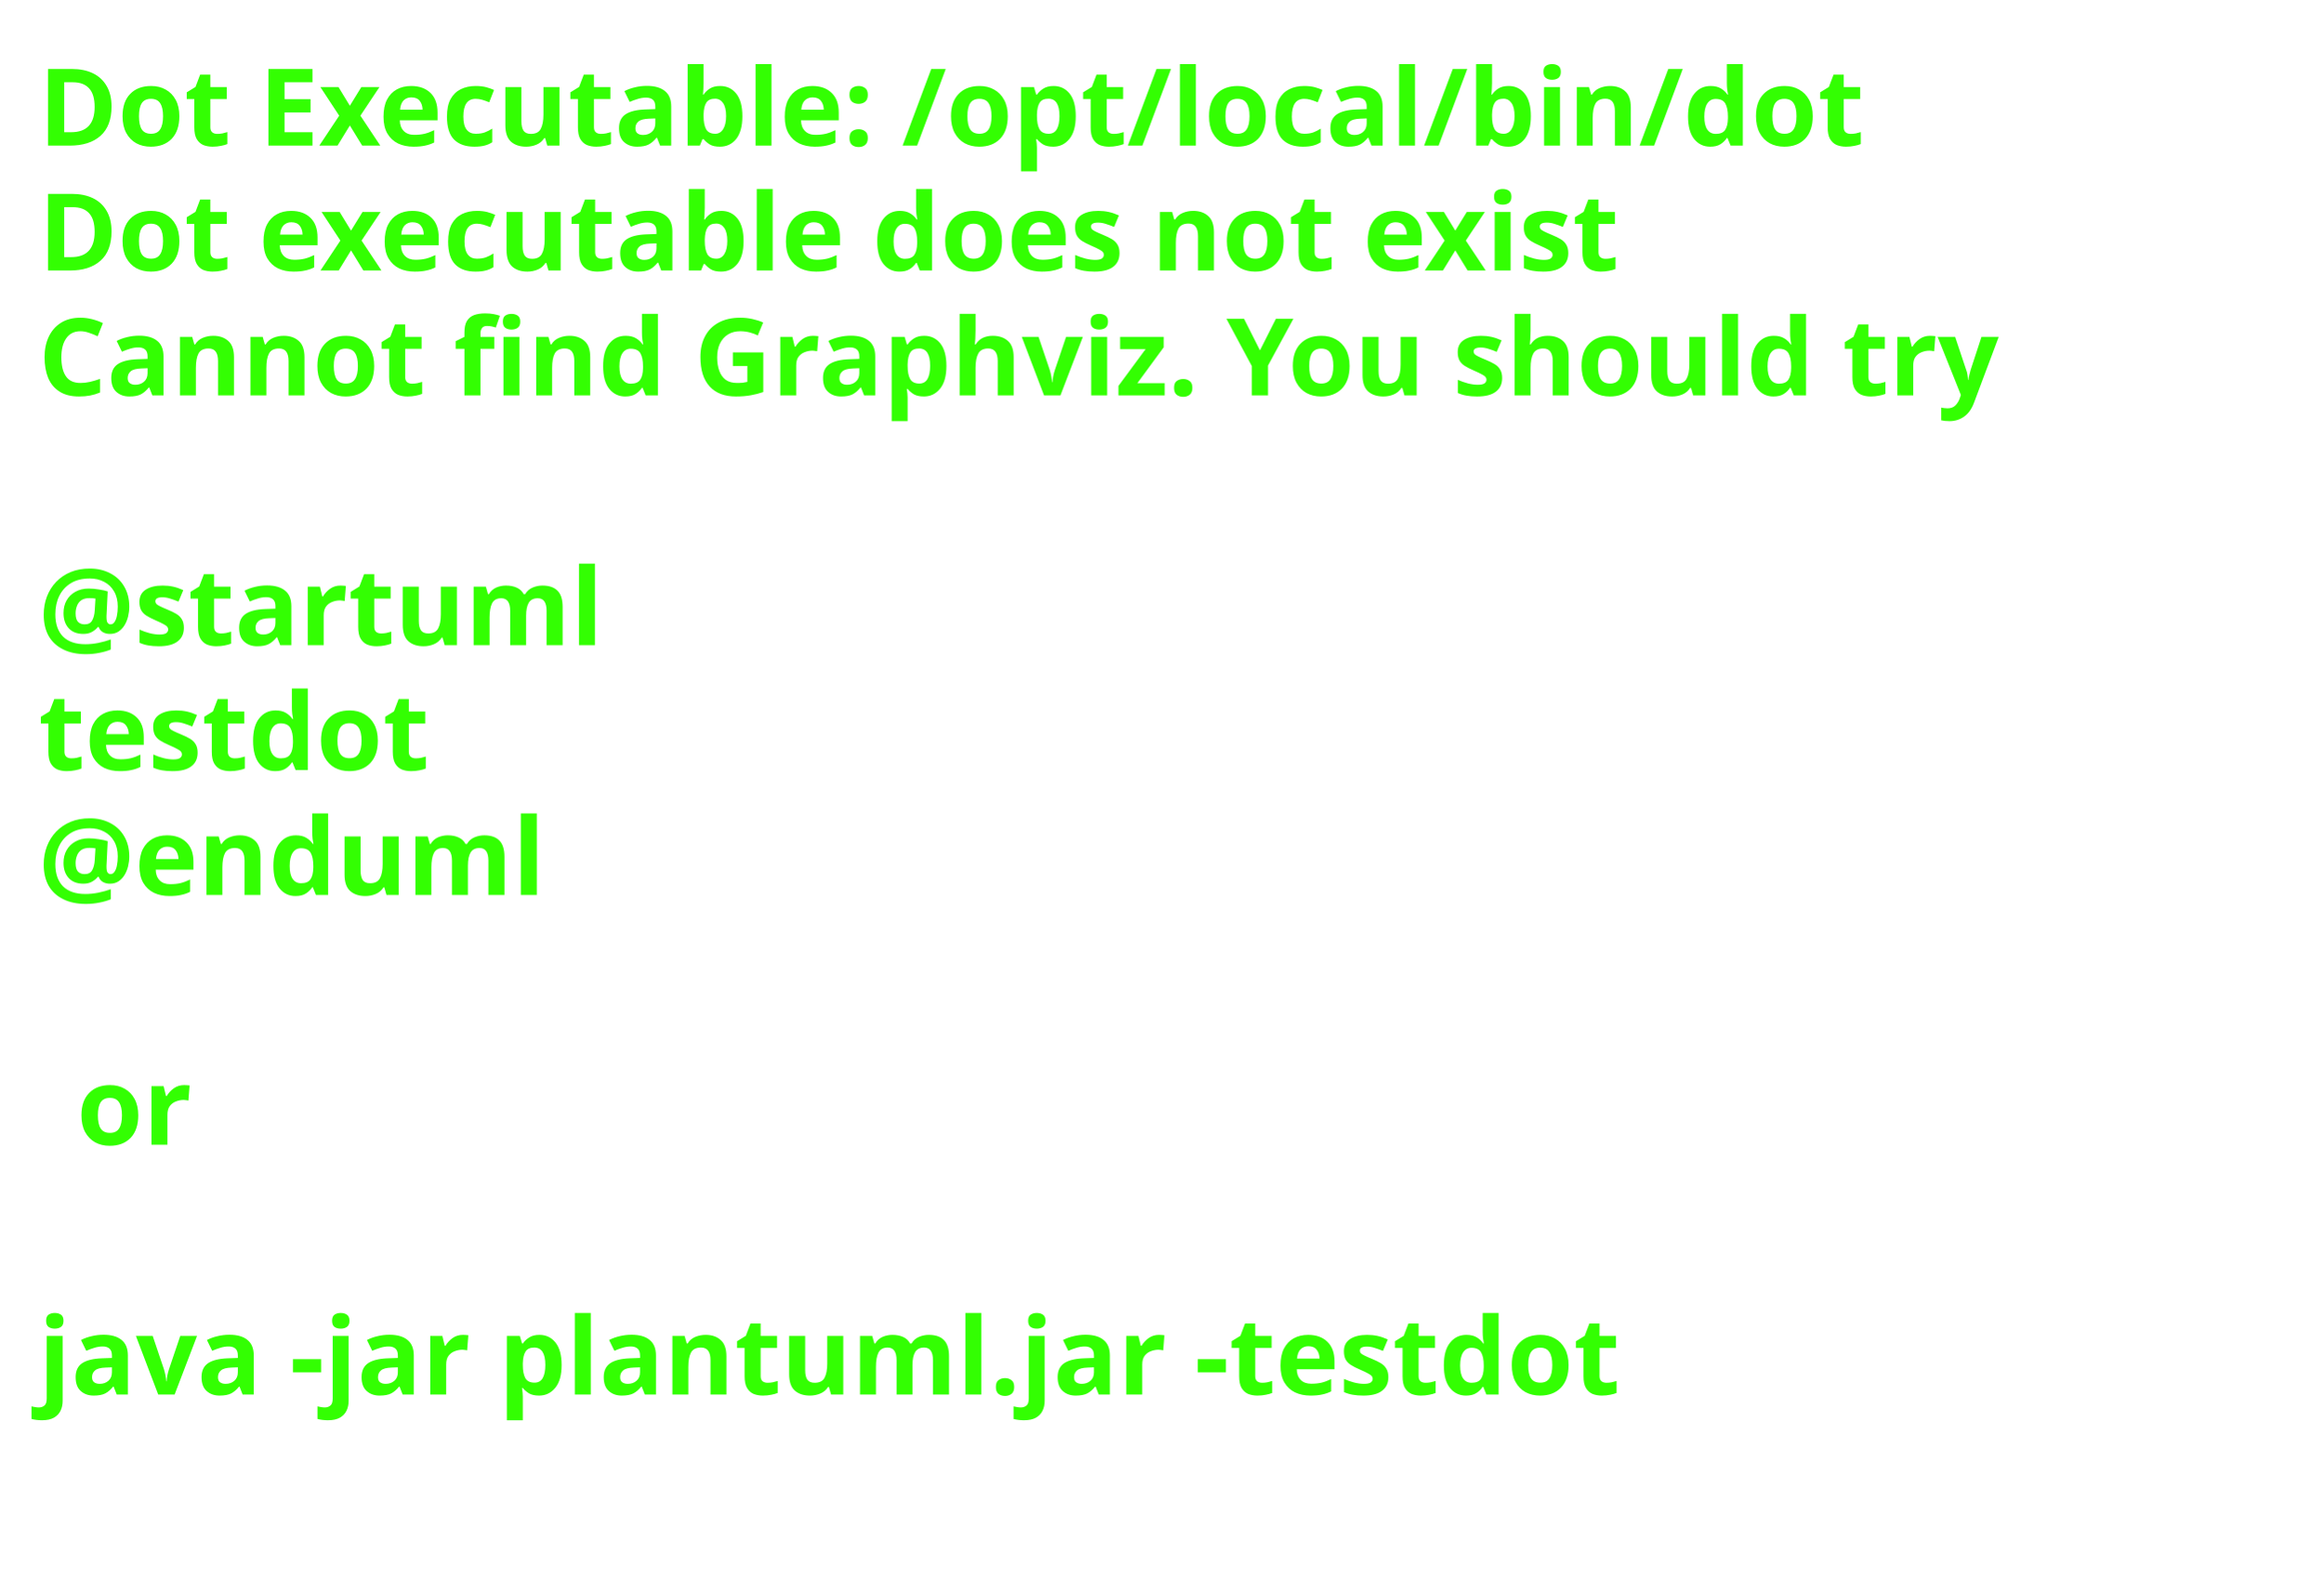
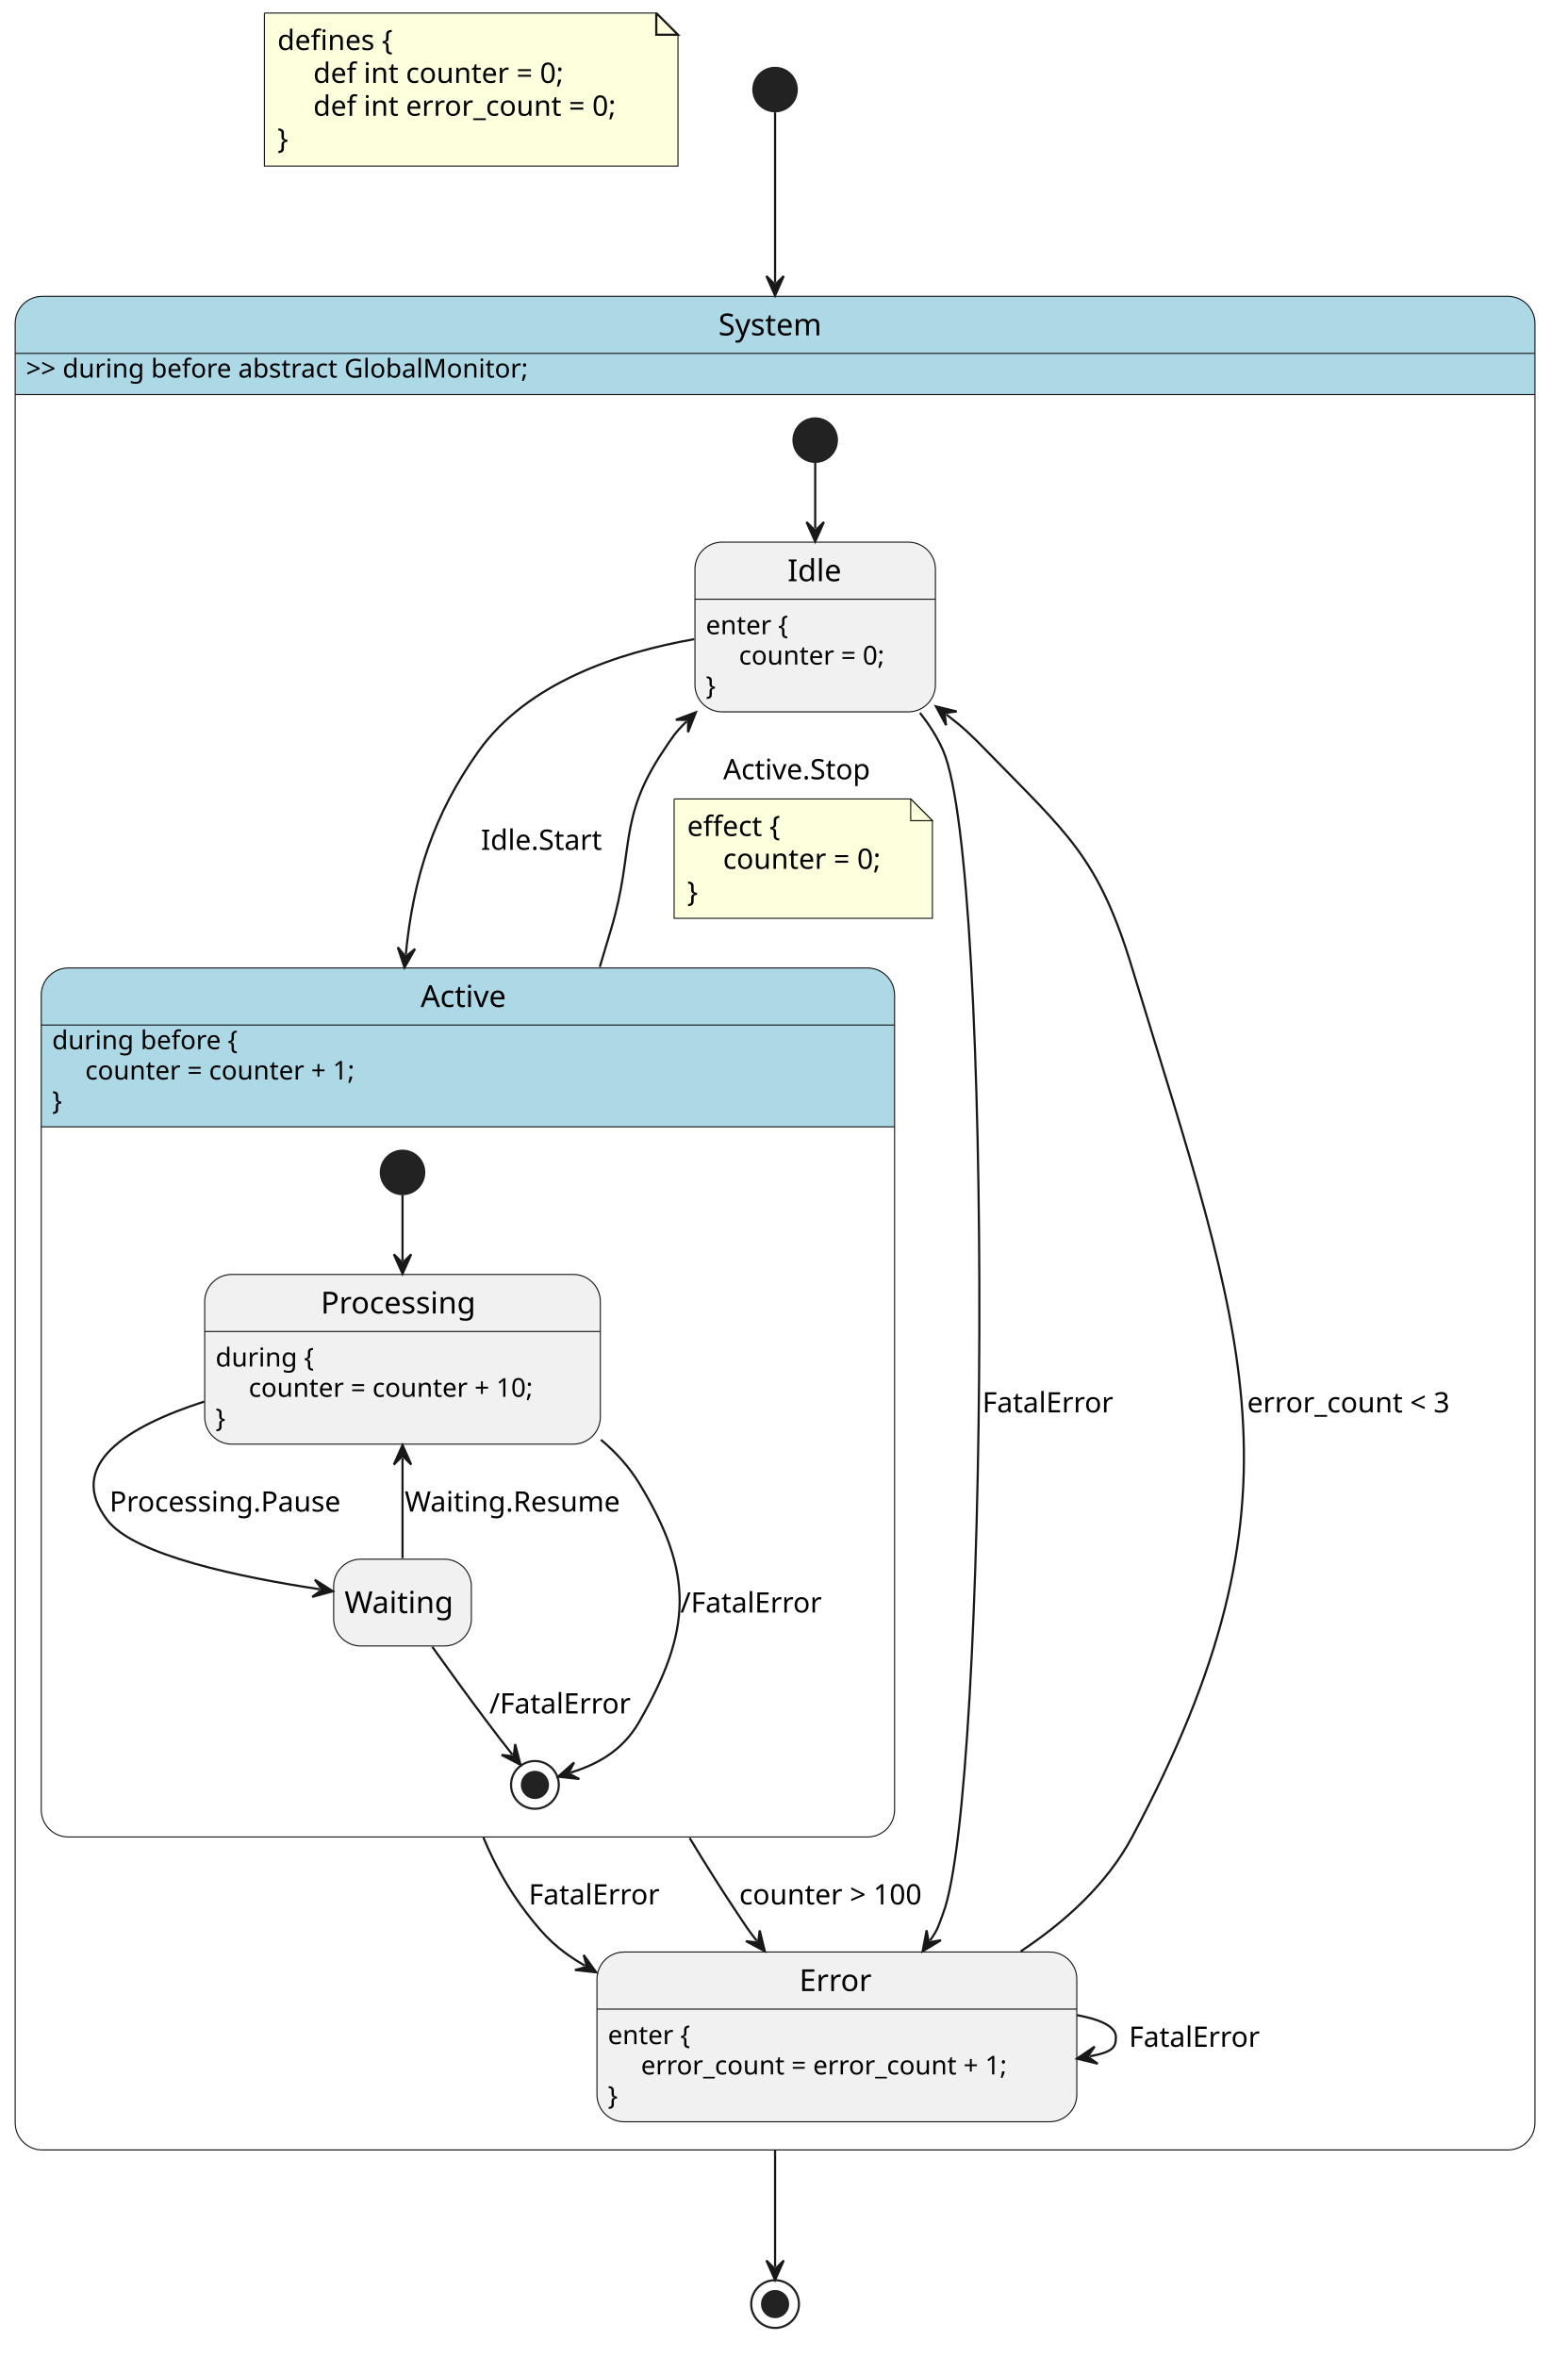
- <svg xmlns="http://www.w3.org/2000/svg" contentStyleType="text/css" height="206px" preserveAspectRatio="none" style="width:303px;height:206px;background:#FFFFFF;" version="1.1" viewBox="0 0 303 206" width="303px" zoomAndPan="magnify">
+ <svg xmlns="http://www.w3.org/2000/svg" contentStyleType="text/css" data-diagram-type="STATE" height="1086px" preserveAspectRatio="none" style="width:722px;height:1086px;background:#FFFFFF;" version="1.1" viewBox="0 0 722 1086" width="722px" zoomAndPan="magnify">
  <defs />
  <g>
-     <text fill="#33FF02" font-family="sans-serif" font-size="14" font-weight="bold" lengthAdjust="spacing" textLength="261" x="5" y="19">Dot Executable: /opt/local/bin/dot</text>
-     <text fill="#33FF02" font-family="sans-serif" font-size="14" font-weight="bold" lengthAdjust="spacing" textLength="237" x="5" y="35.297">Dot executable does not exist</text>
-     <text fill="#33FF02" font-family="sans-serif" font-size="14" font-weight="bold" lengthAdjust="spacing" textLength="291" x="5" y="51.594">Cannot find Graphviz. You should try</text>
-     <text fill="#33FF02" font-family="sans-serif" font-size="14" font-weight="bold" lengthAdjust="spacing" textLength="5" x="5" y="67.891"> </text>
-     <text fill="#33FF02" font-family="sans-serif" font-size="14" font-weight="bold" lengthAdjust="spacing" textLength="79" x="5" y="84.188">@startuml</text>
-     <text fill="#33FF02" font-family="sans-serif" font-size="14" font-weight="bold" lengthAdjust="spacing" textLength="57" x="5" y="100.484">testdot</text>
-     <text fill="#33FF02" font-family="sans-serif" font-size="14" font-weight="bold" lengthAdjust="spacing" textLength="72" x="5" y="116.781">@enduml</text>
-     <text fill="#33FF02" font-family="sans-serif" font-size="14" font-weight="bold" lengthAdjust="spacing" textLength="5" x="5" y="133.078"> </text>
-     <text fill="#33FF02" font-family="sans-serif" font-size="14" font-weight="bold" lengthAdjust="spacing" textLength="17" x="10" y="149.375">or</text>
-     <text fill="#33FF02" font-family="sans-serif" font-size="14" font-weight="bold" lengthAdjust="spacing" textLength="5" x="5" y="165.672"> </text>
-     <text fill="#33FF02" font-family="sans-serif" font-size="14" font-weight="bold" lengthAdjust="spacing" textLength="227" x="5" y="181.969">java -jar plantuml.jar -testdot</text>
-     <text fill="#33FF02" font-family="sans-serif" font-size="14" font-weight="bold" lengthAdjust="spacing" textLength="5" x="5" y="198.266"> </text>
+     <g class="entity" data-qualified-name="DefinitionNote" data-source-line="11" id="ent0002">
+       <path d="M121.82,6 L121.82,76.531 L312.36,76.531 L312.36,16 L302.36,6 L121.82,6" fill="#FEFFDD" style="stroke:#181818;stroke-width:0.5;" />
+       <path d="M302.36,6 L302.36,16 L312.36,16 L302.36,6" fill="#FEFFDD" style="stroke:#181818;stroke-width:1;" />
+       <text fill="#000000" font-family="sans-serif" font-size="13" lengthAdjust="spacing" textLength="59.852" x="127.82" y="23.067">defines {</text>
+       <text fill="#000000" font-family="sans-serif" font-size="13" lengthAdjust="spacing" textLength="127.867" x="144.349" y="38.2">def int counter = 0;</text>
+       <text fill="#000000" font-family="sans-serif" font-size="13" lengthAdjust="spacing" textLength="153.01" x="144.349" y="53.333">def int error_count = 0;</text>
+       <text fill="#000000" font-family="sans-serif" font-size="13" lengthAdjust="spacing" textLength="8.271" x="127.82" y="68.465">}</text>
+     </g>
+     <path d="M19.5,136.53 L694.671,136.53 A12.5,12.5 0 0 1 707.171,149.03 L707.171,181.796 L7,181.796 L7,149.03 A12.5,12.5 0 0 1 19.5,136.53" fill="#ADD8E6" />
+     <rect fill="none" height="854.079" rx="12.5" ry="12.5" style="stroke:#181818;stroke-width:0.5;" width="700.171" x="7" y="136.53" />
+     <line style="stroke:#181818;stroke-width:0.5;" x1="7" x2="707.171" y1="181.796" y2="181.796" />
+     <line style="stroke:#181818;stroke-width:0.5;" x1="7" x2="707.171" y1="162.827" y2="162.827" />
+     <text fill="#000000" font-family="sans-serif" font-size="14" lengthAdjust="spacing" textLength="52.206" x="330.982" y="154.525">System</text>
+     <text fill="#000000" font-family="sans-serif" font-size="12" lengthAdjust="spacing" textLength="250.418" x="12" y="173.965">&gt;&gt; during before abstract GlobalMonitor;</text>
+     <g class="entity" data-qualified-name="system.system__idle" id="ent0004">
+       <rect fill="#F1F1F1" height="78.203" rx="12.5" ry="12.5" style="stroke:#181818;stroke-width:0.5;" width="110.791" x="320.18" y="249.796" />
+       <line style="stroke:#181818;stroke-width:0.5;" x1="320.18" x2="430.971" y1="276.092" y2="276.092" />
+       <text fill="#000000" font-family="sans-serif" font-size="14" lengthAdjust="spacing" textLength="25.519" x="362.816" y="267.791">Idle</text>
+       <text fill="#000000" font-family="sans-serif" font-size="12" lengthAdjust="spacing" textLength="43.459" x="325.18" y="292.231">enter {</text>
+       <text fill="#000000" font-family="sans-serif" font-size="12" lengthAdjust="spacing" textLength="75.533" x="340.438" y="306.2">counter = 0;</text>
+       <text fill="#000000" font-family="sans-serif" font-size="12" lengthAdjust="spacing" textLength="7.635" x="325.18" y="320.169">}</text>
+     </g>
+     <path d="M31.5,445.996 L399.651,445.996 A12.5,12.5 0 0 1 412.151,458.496 L412.151,519.199 L19,519.199 L19,458.496 A12.5,12.5 0 0 1 31.5,445.996" fill="#ADD8E6" />
+     <rect fill="none" height="400.403" rx="12.5" ry="12.5" style="stroke:#181818;stroke-width:0.5;" width="393.151" x="19" y="445.996" />
+     <line style="stroke:#181818;stroke-width:0.5;" x1="19" x2="412.151" y1="519.199" y2="519.199" />
+     <line style="stroke:#181818;stroke-width:0.5;" x1="19" x2="412.151" y1="472.293" y2="472.293" />
+     <text fill="#000000" font-family="sans-serif" font-size="14" lengthAdjust="spacing" textLength="43.552" x="193.799" y="463.991">Active</text>
+     <text fill="#000000" font-family="sans-serif" font-size="12" lengthAdjust="spacing" textLength="92.859" x="24" y="483.431">during before {</text>
+     <text fill="#000000" font-family="sans-serif" font-size="12" lengthAdjust="spacing" textLength="139.389" x="39.258" y="497.4">counter = counter + 1;</text>
+     <text fill="#000000" font-family="sans-serif" font-size="12" lengthAdjust="spacing" textLength="7.635" x="24" y="511.369">}</text>
+     <g class="entity" data-qualified-name="system.system__active.system__active__processing" id="ent0006">
+       <rect fill="#F1F1F1" height="78.203" rx="12.5" ry="12.5" style="stroke:#181818;stroke-width:0.5;" width="182.281" x="94.31" y="587.199" />
+       <line style="stroke:#181818;stroke-width:0.5;" x1="94.31" x2="276.591" y1="613.496" y2="613.496" />
+       <text fill="#000000" font-family="sans-serif" font-size="14" lengthAdjust="spacing" textLength="75.311" x="147.795" y="605.194">Processing</text>
+       <text fill="#000000" font-family="sans-serif" font-size="12" lengthAdjust="spacing" textLength="50.162" x="99.31" y="629.634">during {</text>
+       <text fill="#000000" font-family="sans-serif" font-size="12" lengthAdjust="spacing" textLength="147.023" x="114.568" y="643.603">counter = counter + 10;</text>
+       <text fill="#000000" font-family="sans-serif" font-size="12" lengthAdjust="spacing" textLength="7.635" x="99.31" y="657.572">}</text>
+     </g>
+     <rect fill="#F1F1F1" height="40" rx="12.5" ry="12.5" style="stroke:#181818;stroke-width:0.5;" width="63.45" x="153.72" y="718.399" />
+     <text fill="#000000" font-family="sans-serif" font-size="14" lengthAdjust="spacing" textLength="53.45" x="158.72" y="743.245">Waiting</text>
+     <g class="end_entity" data-qualified-name="system.system__active..end.system__active" data-source-line="24" id="ent0002">
+       <ellipse cx="246.45" cy="822.399" fill="none" rx="11" ry="11" style="stroke:#222222;stroke-width:1;" />
+       <ellipse cx="246.45" cy="822.399" fill="#222222" rx="6" ry="6" style="stroke:#222222;stroke-width:1;" />
+     </g>
+     <g class="start_entity" data-qualified-name="system.system__active..start.system__active" data-source-line="26" id="ent0005">
+       <ellipse cx="185.45" cy="540.199" fill="#222222" rx="10" ry="10" style="stroke:#222222;stroke-width:1;" />
+     </g>
+     <g class="link" data-entity-1="ent0006" data-entity-2="ent0002" data-link-type="dependency" data-source-line="24" id="lnk3">
+       <path d="M276.85,663.369 C283.73,669.129 289.79,675.769 294.45,683.399 C319.91,725.139 318.8,751.009 294.45,793.399 C286.47,807.289 274.379,813.125 262.839,816.785" fill="none" id="system__active__processing-to-*end*system__active" style="stroke:#181818;stroke-width:1;" />
+       <polygon fill="#181818" points="257.12,818.599,266.908,819.691,261.886,817.087,264.49,812.065,257.12,818.599" style="stroke:#181818;stroke-width:1;" />
+       <text fill="#000000" font-family="sans-serif" font-size="13" lengthAdjust="spacing" textLength="68.701" x="313.45" y="742.966">/FatalError</text>
+     </g>
+     <g class="link" data-entity-1="ent0007" data-entity-2="ent0002" data-link-type="dependency" data-source-line="25" id="lnk4">
+       <path d="M199.16,758.779 C206.55,769.129 215.89,782.039 224.45,793.399 C229.51,800.109 231.663,802.904 236.073,808.444" fill="none" id="system__active__waiting-to-*end*system__active" style="stroke:#181818;stroke-width:1;" />
+       <polygon fill="#181818" points="239.81,813.139,237.334,803.606,236.696,809.227,231.075,808.588,239.81,813.139" style="stroke:#181818;stroke-width:1;" />
+       <text fill="#000000" font-family="sans-serif" font-size="13" lengthAdjust="spacing" textLength="68.701" x="225.45" y="789.466">/FatalError</text>
+     </g>
+     <g class="link" data-entity-1="ent0005" data-entity-2="ent0006" data-link-type="dependency" data-source-line="26" id="lnk6">
+       <path d="M185.45,550.519 C185.45,559.409 185.45,567.419 185.45,580.919" fill="none" id="*start*system__active-to-system__active__processing" style="stroke:#181818;stroke-width:1;" />
+       <polygon fill="#181818" points="185.45,586.919,189.45,577.919,185.45,581.919,181.45,577.919,185.45,586.919" style="stroke:#181818;stroke-width:1;" />
+     </g>
+     <g class="link" data-entity-1="ent0006" data-entity-2="ent0007" data-link-type="dependency" data-source-line="27" id="lnk7">
+       <path d="M94.09,645.779 C58.34,657.329 30,674.949 49.45,700.399 C62,716.829 111.318,726.787 147.418,732.277" fill="none" id="system__active__processing-to-system__active__waiting" style="stroke:#181818;stroke-width:1;" />
+       <polygon fill="#181818" points="153.35,733.179,145.054,727.871,148.407,732.427,143.851,735.78,153.35,733.179" style="stroke:#181818;stroke-width:1;" />
+       <text fill="#000000" font-family="sans-serif" font-size="13" lengthAdjust="spacing" textLength="112.88" x="50.45" y="696.466">Processing.Pause</text>
+     </g>
+     <g class="link" data-entity-1="ent0007" data-entity-2="ent0006" data-link-type="dependency" data-source-line="28" id="lnk8">
+       <path d="M185.45,717.929 C185.45,703.519 185.45,689.419 185.45,671.809" fill="none" id="system__active__waiting-to-system__active__processing" style="stroke:#181818;stroke-width:1;" />
+       <polygon fill="#181818" points="185.45,665.809,181.45,674.809,185.45,670.809,189.45,674.809,185.45,665.809" style="stroke:#181818;stroke-width:1;" />
+       <text fill="#000000" font-family="sans-serif" font-size="13" lengthAdjust="spacing" textLength="106.469" x="186.45" y="696.466">Waiting.Resume</text>
+     </g>
+     <g class="entity" data-qualified-name="system.system__error" id="ent0008">
+       <rect fill="#F1F1F1" height="78.203" rx="12.5" ry="12.5" style="stroke:#181818;stroke-width:0.5;" width="221.065" x="275.04" y="899.406" />
+       <line style="stroke:#181818;stroke-width:0.5;" x1="275.04" x2="496.104" y1="925.702" y2="925.702" />
+       <text fill="#000000" font-family="sans-serif" font-size="14" lengthAdjust="spacing" textLength="34.679" x="368.233" y="917.401">Error</text>
+       <text fill="#000000" font-family="sans-serif" font-size="12" lengthAdjust="spacing" textLength="43.459" x="280.04" y="941.841">enter {</text>
+       <text fill="#000000" font-family="sans-serif" font-size="12" lengthAdjust="spacing" textLength="185.807" x="295.298" y="955.81">error_count = error_count + 1;</text>
+       <text fill="#000000" font-family="sans-serif" font-size="12" lengthAdjust="spacing" textLength="7.635" x="280.04" y="969.779">}</text>
+     </g>
+     <g class="start_entity" data-qualified-name="system..start.system" data-source-line="36" id="ent0012">
+       <ellipse cx="375.58" cy="202.796" fill="#222222" rx="10" ry="10" style="stroke:#222222;stroke-width:1;" />
+     </g>
+     <g class="link" data-entity-1="ent0004" data-entity-2="ent0008" data-link-type="dependency" data-source-line="33" id="lnk9">
+       <path d="M423.83,328.476 C428.15,333.896 431.9,339.766 434.58,345.996 C458.03,400.666 455.47,825.706 434.58,881.406 C432.26,887.576 432.342,888.587 428.482,894.147" fill="none" id="system__idle-to-system__error" style="stroke:#181818;stroke-width:1;" />
+       <polygon fill="#181818" points="425.06,899.076,433.478,893.964,427.911,894.968,426.907,889.402,425.06,899.076" style="stroke:#181818;stroke-width:1;" />
+       <text fill="#000000" font-family="sans-serif" font-size="13" lengthAdjust="spacing" textLength="64.321" x="452.58" y="650.773">FatalError</text>
+     </g>
+     <g class="link" data-entity-1="ent0005" data-entity-2="ent0008" data-link-type="dependency" data-source-line="34" id="lnk10">
+       <path d="M222.71,846.646 C227.88,859.046 234.4,870.776 242.58,881.406 C251.19,892.606 257.186,898.554 269.506,905.735" fill="none" id="system__active-to-system__error" style="stroke:#181818;stroke-width:1;" />
+       <polygon fill="#181818" points="274.69,908.756,268.928,900.768,270.37,906.238,264.9,907.68,274.69,908.756" style="stroke:#181818;stroke-width:1;" />
+       <text fill="#000000" font-family="sans-serif" font-size="13" lengthAdjust="spacing" textLength="64.321" x="243.58" y="877.472">FatalError</text>
+     </g>
+     <g class="link" data-entity-1="ent0008" data-entity-2="ent0008" data-link-type="dependency" data-source-line="35" id="lnk11">
+       <path d="M496.18,928.476 C507.14,930.486 514.11,933.826 514.11,938.506 C514.11,943.186 513.042,945.443 502.082,947.453" fill="none" id="system__error-to-system__error" style="stroke:#181818;stroke-width:1;" />
+       <polygon fill="#181818" points="496.18,948.536,505.754,950.846,501.098,947.634,504.311,942.978,496.18,948.536" style="stroke:#181818;stroke-width:1;" />
+       <text fill="#000000" font-family="sans-serif" font-size="13" lengthAdjust="spacing" textLength="64.321" x="520.11" y="943.072">FatalError</text>
+     </g>
+     <g class="link" data-entity-1="ent0012" data-entity-2="ent0004" data-link-type="dependency" data-source-line="36" id="lnk13">
+       <path d="M375.58,213.116 C375.58,222.016 375.58,230.026 375.58,243.526" fill="none" id="*start*system-to-system__idle" style="stroke:#181818;stroke-width:1;" />
+       <polygon fill="#181818" points="375.58,249.526,379.58,240.526,375.58,244.526,371.58,240.526,375.58,249.526" style="stroke:#181818;stroke-width:1;" />
+     </g>
+     <g class="link" data-entity-1="ent0004" data-entity-2="ent0005" data-link-type="dependency" data-source-line="37" id="lnk14">
+       <path d="M319.86,294.506 C285.21,300.576 243.11,314.446 220.58,345.996 C199.82,375.066 190.432,404.124 186.952,439.824" fill="none" id="system__idle-to-system__active" style="stroke:#181818;stroke-width:1;" />
+       <polygon fill="#181818" points="186.37,445.796,191.224,437.226,186.855,440.819,183.262,436.45,186.37,445.796" style="stroke:#181818;stroke-width:1;" />
+       <text fill="#000000" font-family="sans-serif" font-size="13" lengthAdjust="spacing" textLength="59.585" x="221.58" y="391.562">Idle.Start</text>
+     </g>
+     <g class="link" data-entity-1="ent0005" data-entity-2="ent0004" data-link-type="dependency" data-source-line="38" id="lnk15">
+       <path d="M276.34,445.506 C278.11,439.606 279.86,433.756 281.58,427.996 C292.43,391.606 284.45,377.556 305.58,345.996 C309.82,339.656 310.729,337.89 316.329,332.39" fill="none" id="system__active-to-system__idle" style="stroke:#181818;stroke-width:1;" />
+       <polygon fill="#181818" points="320.61,328.186,311.386,331.638,317.043,331.689,316.992,337.346,320.61,328.186" style="stroke:#181818;stroke-width:1;" />
+       <text fill="#000000" font-family="sans-serif" font-size="13" lengthAdjust="spacing" textLength="74.128" x="333.195" y="359.062">Active.Stop</text>
+       <path d="M310.58,368.128 L310.58,423.128 L429.58,423.128 L429.58,378.128 L419.58,368.128 L310.58,368.128" fill="#FEFFDD" style="stroke:#181818;stroke-width:0.5;" />
+       <path d="M419.58,368.128 L419.58,378.128 L429.58,378.128 L419.58,368.128" fill="#FEFFDD" style="stroke:#181818;stroke-width:0.5;" />
+       <text fill="#000000" font-family="sans-serif" font-size="13" lengthAdjust="spacing" textLength="49.797" x="316.58" y="385.195">effect {</text>
+       <text fill="#000000" font-family="sans-serif" font-size="13" lengthAdjust="spacing" textLength="81.828" x="333.109" y="400.328">counter = 0;</text>
+       <text fill="#000000" font-family="sans-serif" font-size="13" lengthAdjust="spacing" textLength="8.271" x="316.58" y="415.461">}</text>
+     </g>
+     <g class="link" data-entity-1="ent0005" data-entity-2="ent0008" data-link-type="dependency" data-source-line="44" id="lnk16">
+       <path d="M317.73,846.866 C324.88,858.696 332.19,870.296 339.58,881.406 C343.48,887.276 344.195,888.53 348.685,894.3" fill="none" id="system__active-to-system__error-1" style="stroke:#181818;stroke-width:1;" />
+       <polygon fill="#181818" points="352.37,899.036,350,889.476,349.299,895.09,343.686,894.389,352.37,899.036" style="stroke:#181818;stroke-width:1;" />
+       <text fill="#000000" font-family="sans-serif" font-size="13" lengthAdjust="spacing" textLength="93.99" x="340.58" y="877.472">counter &gt; 100</text>
+     </g>
+     <g class="link" data-entity-1="ent0008" data-entity-2="ent0004" data-link-type="dependency" data-source-line="45" id="lnk17">
+       <path d="M470.26,899.096 C490.72,885.526 510,868.086 521.58,846.406 C605.37,689.406 573.34,616.266 521.58,445.996 C506.01,394.816 491.89,384.336 454.58,345.996 C447.54,338.766 444.209,335.512 435.959,329.142" fill="none" id="system__error-to-system__idle" style="stroke:#181818;stroke-width:1;" />
+       <polygon fill="#181818" points="431.21,325.476,435.889,334.142,435.168,328.531,440.778,327.81,431.21,325.476" style="stroke:#181818;stroke-width:1;" />
+       <text fill="#000000" font-family="sans-serif" font-size="13" lengthAdjust="spacing" textLength="102.591" x="574.58" y="650.773">error_count &lt; 3</text>
+     </g>
+     <g class="start_entity" data-qualified-name=".start." data-source-line="48" id="ent0018">
+       <ellipse cx="357.09" cy="41.27" fill="#222222" rx="10" ry="10" style="stroke:#222222;stroke-width:1;" />
+     </g>
+     <g class="end_entity" data-qualified-name=".end." data-source-line="49" id="ent0020">
+       <ellipse cx="357.09" cy="1061.61" fill="none" rx="11" ry="11" style="stroke:#222222;stroke-width:1;" />
+       <ellipse cx="357.09" cy="1061.61" fill="#222222" rx="6" ry="6" style="stroke:#222222;stroke-width:1;" />
+     </g>
+     <g class="link" data-entity-1="ent0018" data-entity-2="ent0003" data-link-type="dependency" data-source-line="48" id="lnk19">
+       <path d="M357.09,51.74 C357.09,66.37 357.09,90.93 357.09,130.18" fill="none" id="*start*-to-system" style="stroke:#181818;stroke-width:1;" />
+       <polygon fill="#181818" points="357.09,136.18,361.09,127.18,357.09,131.18,353.09,127.18,357.09,136.18" style="stroke:#181818;stroke-width:1;" />
+     </g>
+     <g class="link" data-entity-1="ent0003" data-entity-2="ent0020" data-link-type="dependency" data-source-line="49" id="lnk21">
+       <path d="M357.09,990.85 C357.09,1017.87 357.09,1032.9 357.09,1044.52" fill="none" id="system-to-*end*" style="stroke:#181818;stroke-width:1;" />
+       <polygon fill="#181818" points="357.09,1050.52,361.09,1041.52,357.09,1045.52,353.09,1041.52,357.09,1050.52" style="stroke:#181818;stroke-width:1;" />
+     </g>
  </g>
</svg>
